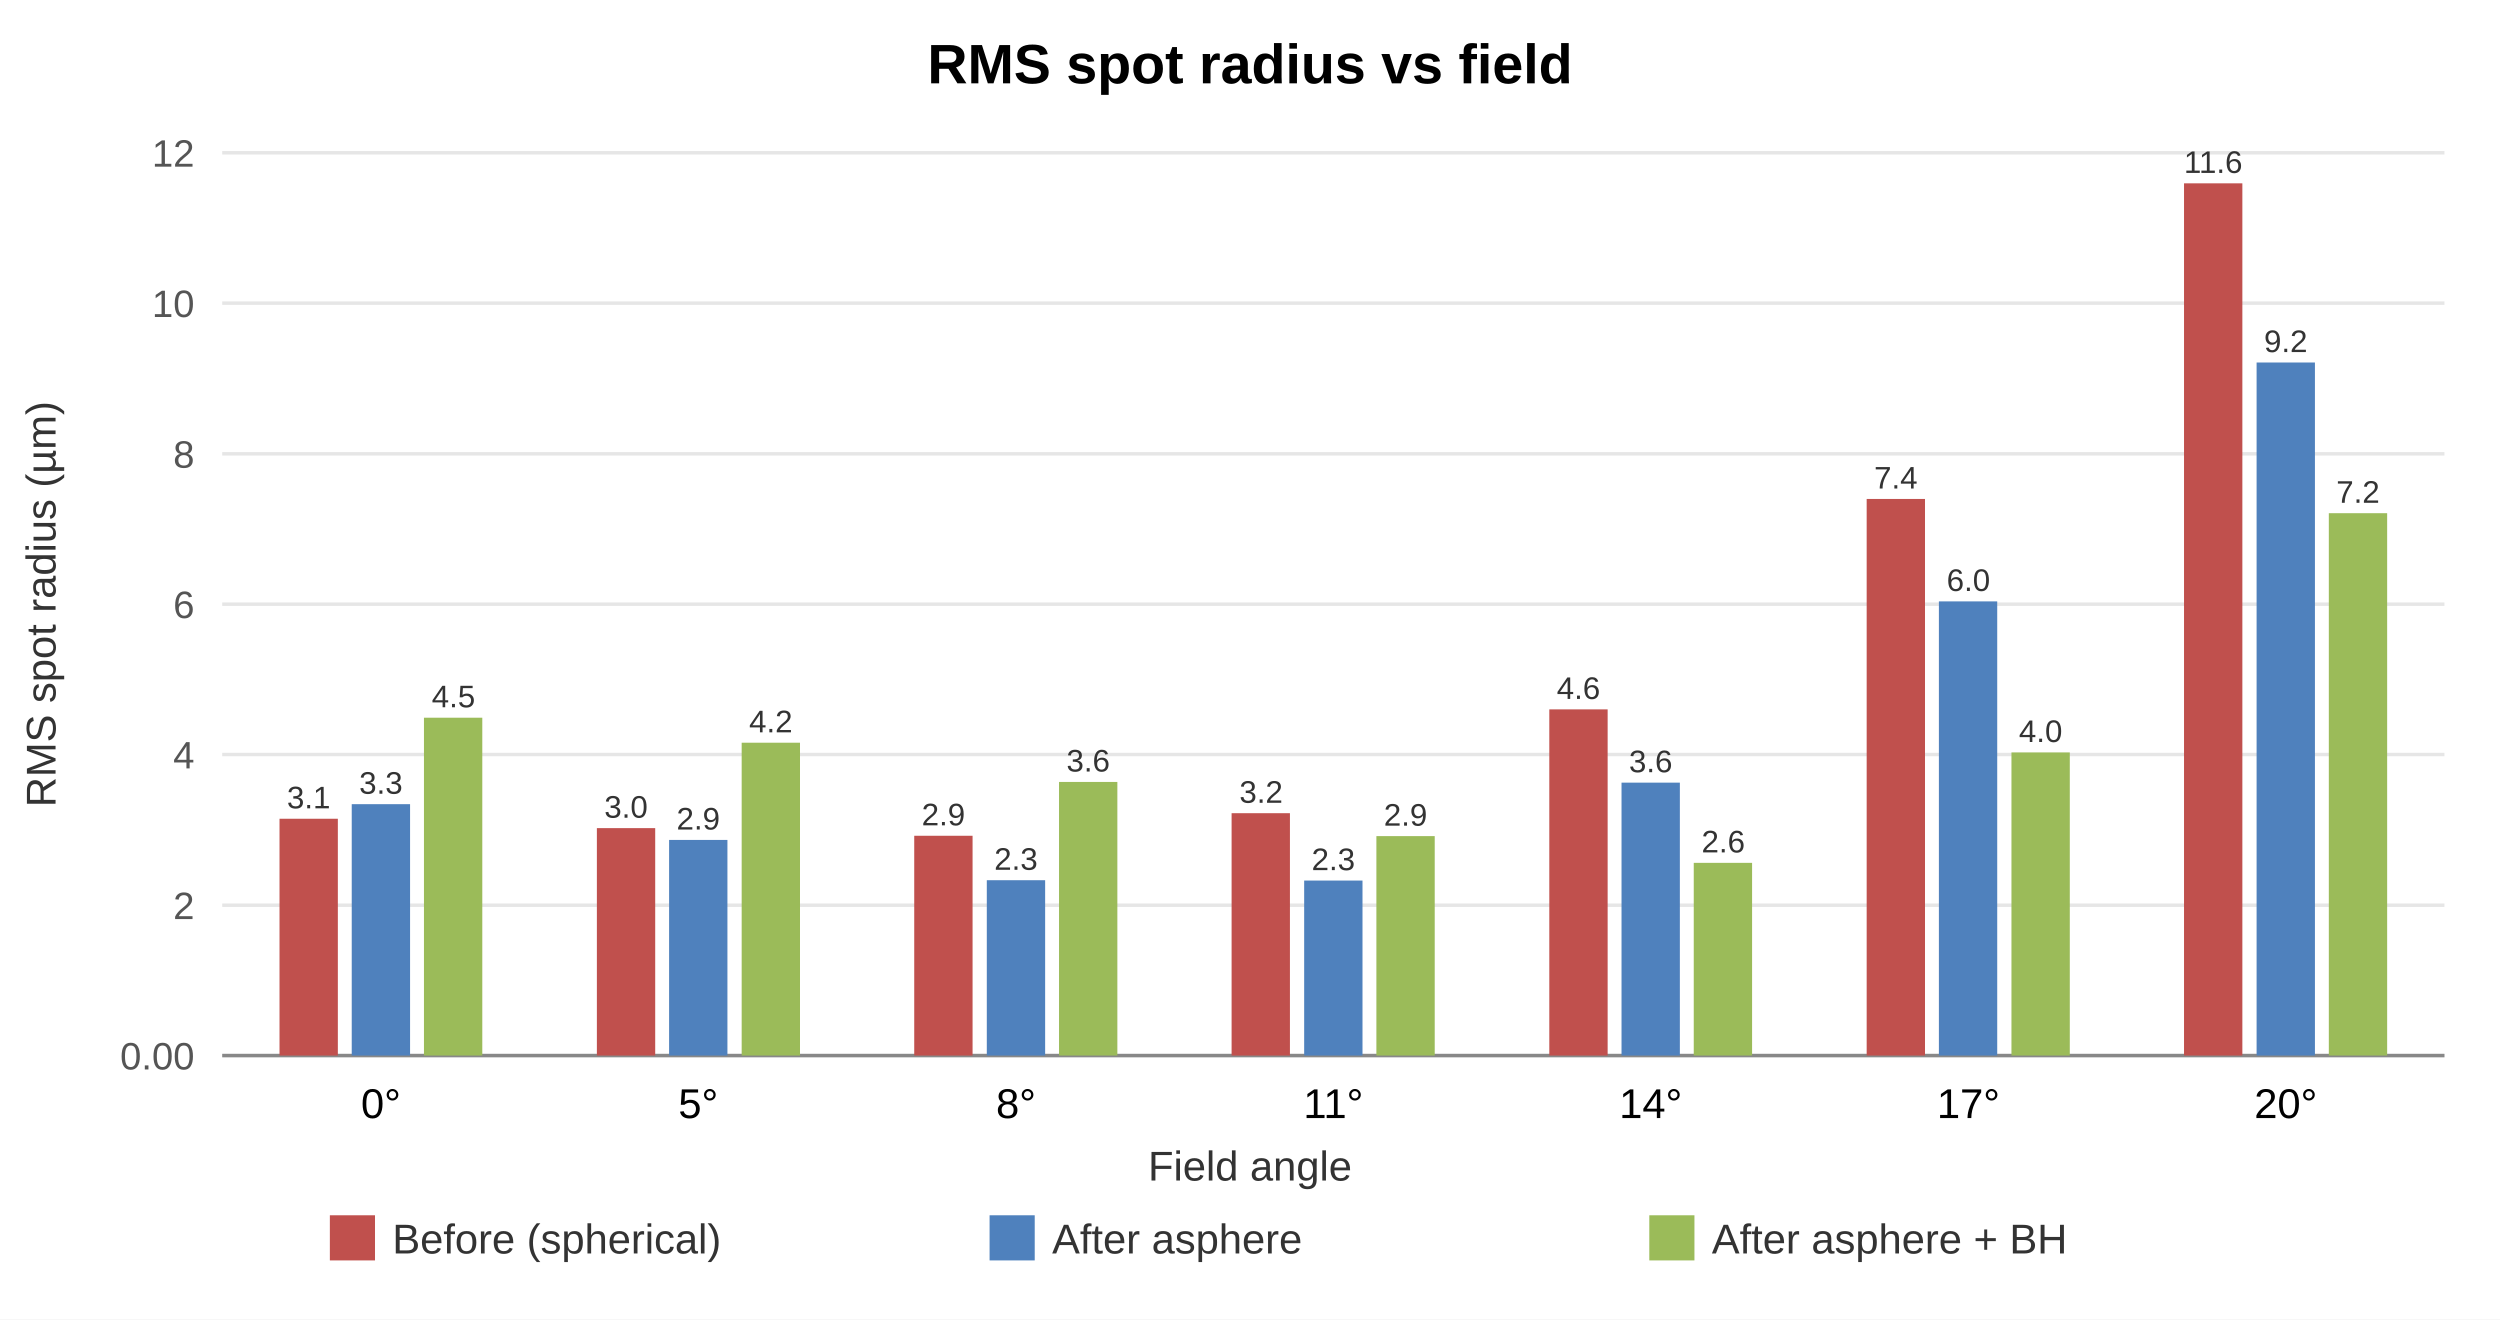
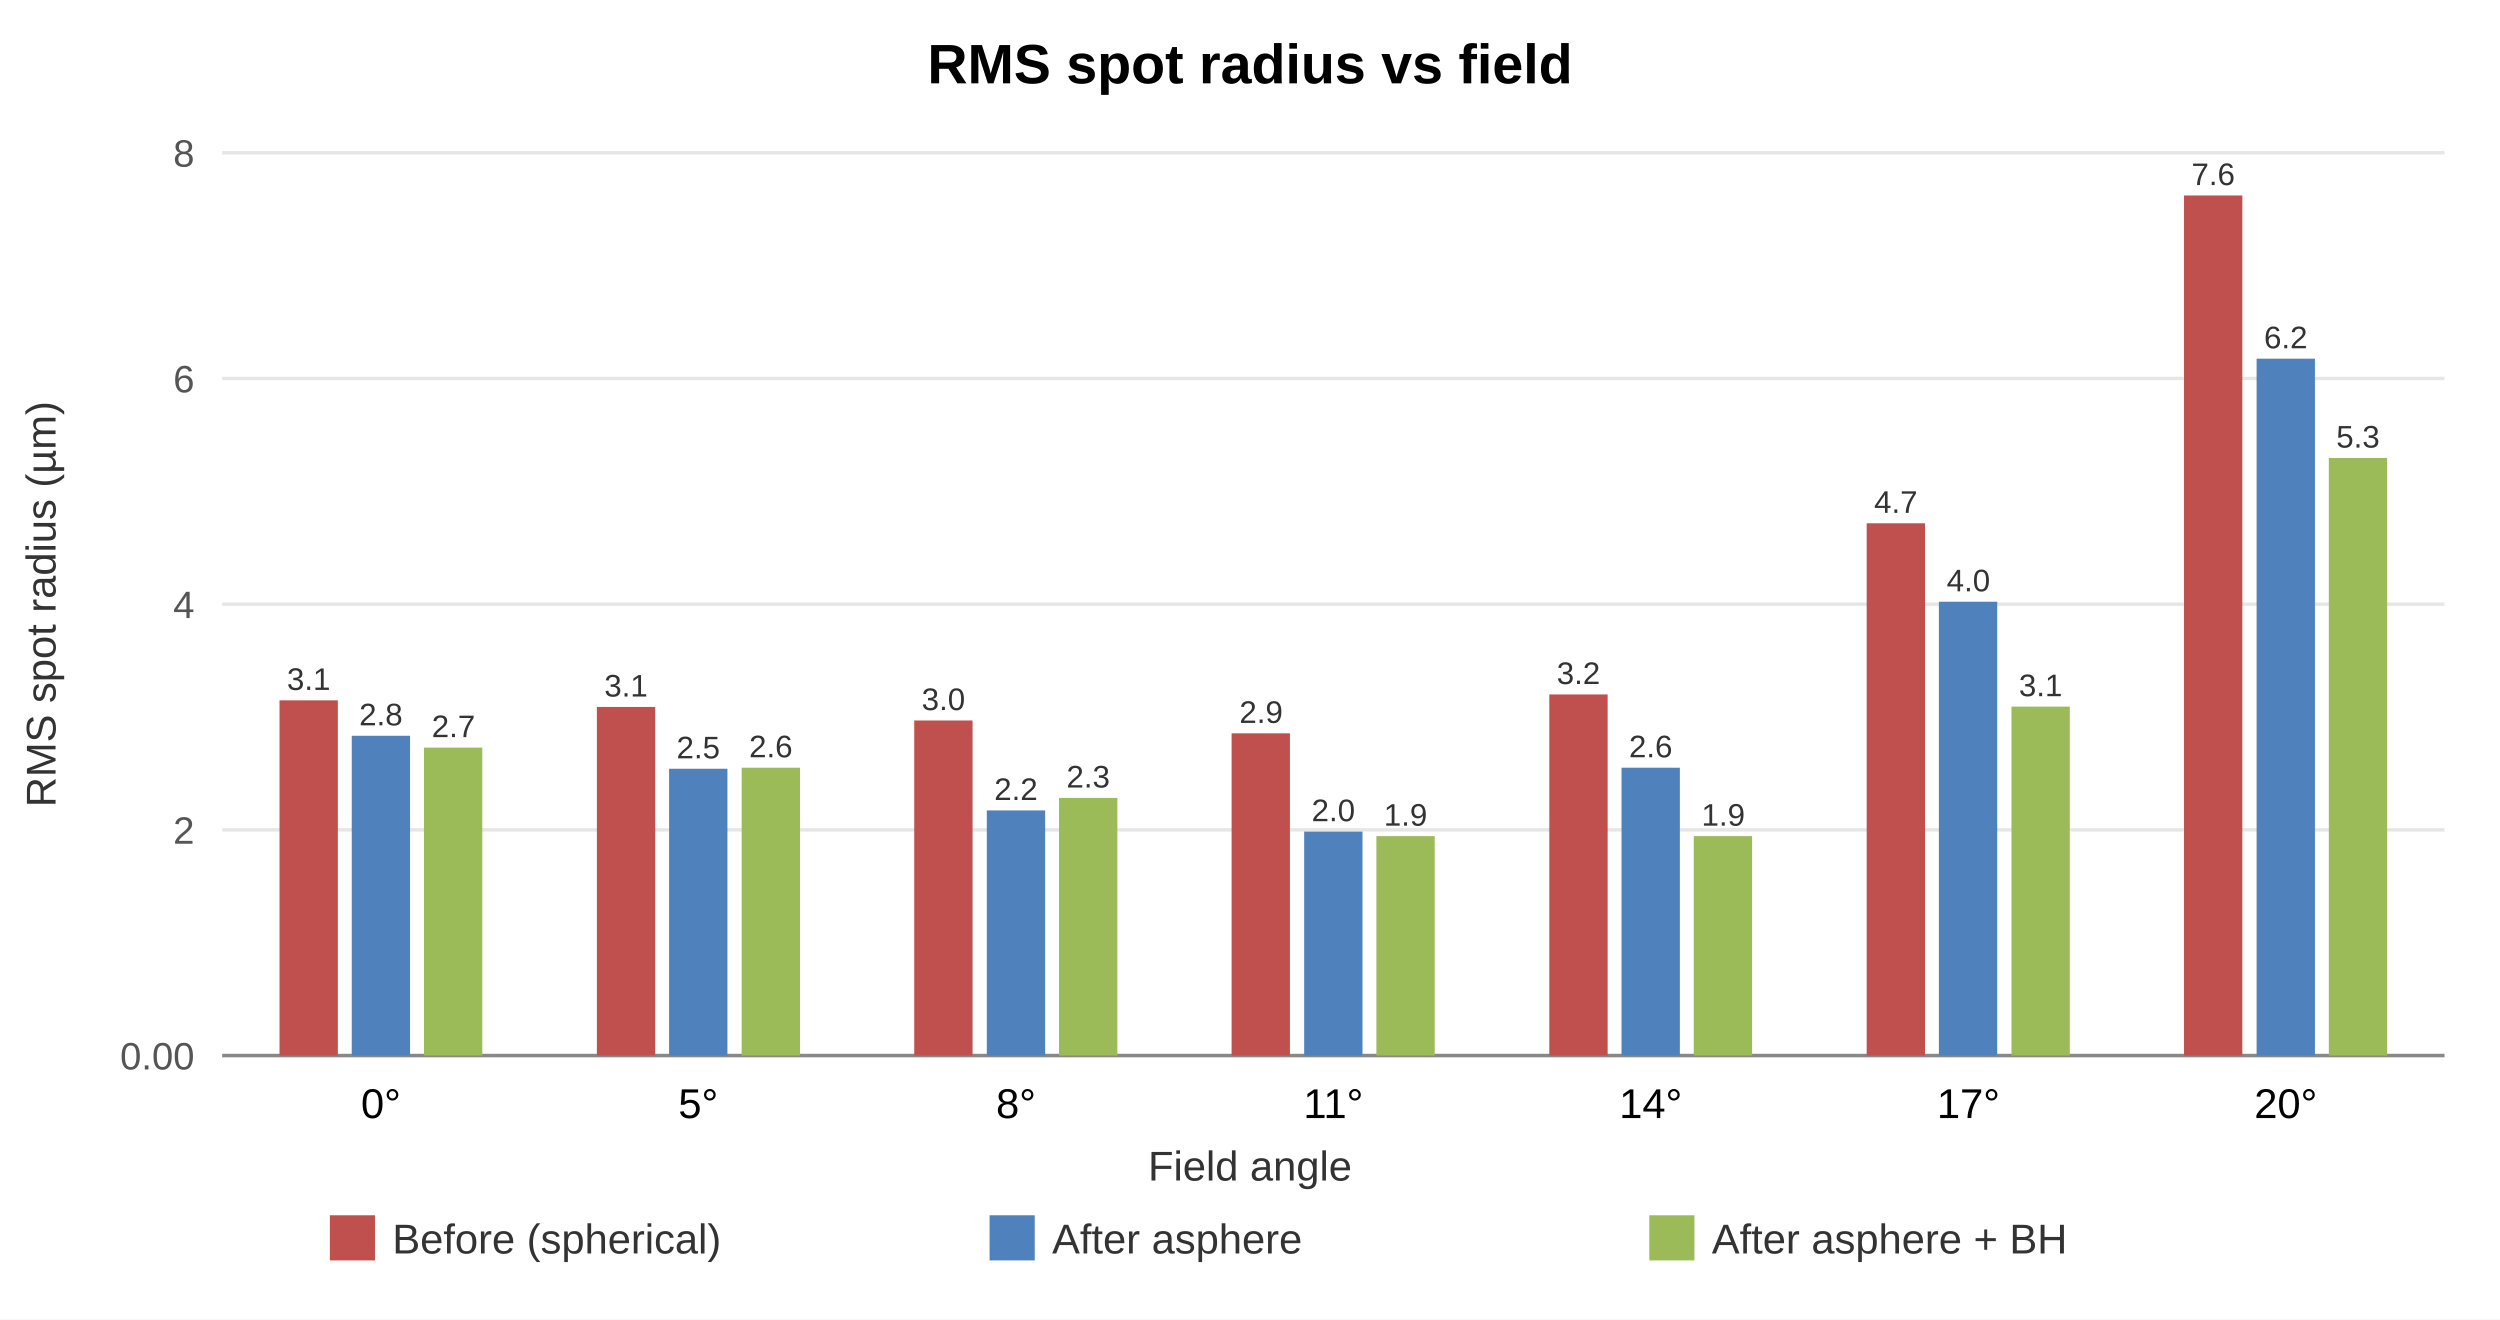
<svg xmlns="http://www.w3.org/2000/svg" viewBox="0 0 720 380" font-family="Segoe UI, Arial, sans-serif">
  <rect width="720" height="380" fill="white" />
  <text x="360" y="24" text-anchor="middle" font-size="16" font-weight="600">RMS spot radius vs field</text>
  <line x1="64" y1="304.0" x2="704" y2="304.0" stroke="#e6e6e6" />
  <text x="56" y="308.0" text-anchor="end" font-size="11" fill="#555">0.00</text>
-   <line x1="64" y1="260.7" x2="704" y2="260.7" stroke="#e6e6e6" />
-   <text x="56" y="264.7" text-anchor="end" font-size="11" fill="#555">2</text>
-   <line x1="64" y1="217.3" x2="704" y2="217.3" stroke="#e6e6e6" />
-   <text x="56" y="221.3" text-anchor="end" font-size="11" fill="#555">4</text>
+   <line x1="64" y1="239.0" x2="704" y2="239.0" stroke="#e6e6e6" />
+   <text x="56" y="243.0" text-anchor="end" font-size="11" fill="#555">2</text>
  <line x1="64" y1="174.0" x2="704" y2="174.0" stroke="#e6e6e6" />
-   <text x="56" y="178.0" text-anchor="end" font-size="11" fill="#555">6</text>
-   <line x1="64" y1="130.7" x2="704" y2="130.7" stroke="#e6e6e6" />
-   <text x="56" y="134.7" text-anchor="end" font-size="11" fill="#555">8</text>
-   <line x1="64" y1="87.3" x2="704" y2="87.3" stroke="#e6e6e6" />
-   <text x="56" y="91.3" text-anchor="end" font-size="11" fill="#555">10</text>
+   <text x="56" y="178.0" text-anchor="end" font-size="11" fill="#555">4</text>
+   <line x1="64" y1="109.0" x2="704" y2="109.0" stroke="#e6e6e6" />
+   <text x="56" y="113.0" text-anchor="end" font-size="11" fill="#555">6</text>
  <line x1="64" y1="44.0" x2="704" y2="44.0" stroke="#e6e6e6" />
-   <text x="56" y="48.0" text-anchor="end" font-size="11" fill="#555">12</text>
+   <text x="56" y="48.0" text-anchor="end" font-size="11" fill="#555">8</text>
  <text x="16" y="174" text-anchor="middle" font-size="12" fill="#333" transform="rotate(-90 16 174)">RMS spot radius (µm)</text>
  <line x1="64" y1="304" x2="704" y2="304" stroke="#888" />
-   <rect x="80.5" y="235.8" width="16.8" height="68.2" fill="#c0504d" />
-   <text x="88.9" y="232.8" text-anchor="middle" font-size="9" fill="#333">3.1</text>
-   <rect x="101.3" y="231.6" width="16.8" height="72.4" fill="#4f81bd" />
-   <text x="109.7" y="228.6" text-anchor="middle" font-size="9" fill="#333">3.3</text>
-   <rect x="122.1" y="206.7" width="16.8" height="97.3" fill="#9bbb59" />
-   <text x="130.6" y="203.7" text-anchor="middle" font-size="9" fill="#333">4.5</text>
+   <rect x="80.5" y="201.7" width="16.8" height="102.3" fill="#c0504d" />
+   <text x="88.9" y="198.7" text-anchor="middle" font-size="9" fill="#333">3.1</text>
+   <rect x="101.3" y="211.9" width="16.8" height="92.1" fill="#4f81bd" />
+   <text x="109.7" y="208.9" text-anchor="middle" font-size="9" fill="#333">2.8</text>
+   <rect x="122.1" y="215.3" width="16.8" height="88.7" fill="#9bbb59" />
+   <text x="130.6" y="212.3" text-anchor="middle" font-size="9" fill="#333">2.7</text>
  <text x="109.7" y="322" text-anchor="middle" font-size="12">0°</text>
-   <rect x="171.9" y="238.5" width="16.8" height="65.5" fill="#c0504d" />
-   <text x="180.3" y="235.5" text-anchor="middle" font-size="9" fill="#333">3.0</text>
-   <rect x="192.7" y="241.9" width="16.8" height="62.1" fill="#4f81bd" />
-   <text x="201.1" y="238.9" text-anchor="middle" font-size="9" fill="#333">2.9</text>
-   <rect x="213.6" y="213.9" width="16.8" height="90.1" fill="#9bbb59" />
-   <text x="222.0" y="210.9" text-anchor="middle" font-size="9" fill="#333">4.2</text>
+   <rect x="171.9" y="203.6" width="16.8" height="100.4" fill="#c0504d" />
+   <text x="180.3" y="200.6" text-anchor="middle" font-size="9" fill="#333">3.1</text>
+   <rect x="192.7" y="221.4" width="16.8" height="82.6" fill="#4f81bd" />
+   <text x="201.1" y="218.4" text-anchor="middle" font-size="9" fill="#333">2.5</text>
+   <rect x="213.6" y="221.1" width="16.8" height="82.9" fill="#9bbb59" />
+   <text x="222.0" y="218.1" text-anchor="middle" font-size="9" fill="#333">2.6</text>
  <text x="201.1" y="322" text-anchor="middle" font-size="12">5°</text>
-   <rect x="263.3" y="240.7" width="16.8" height="63.3" fill="#c0504d" />
-   <text x="271.7" y="237.7" text-anchor="middle" font-size="9" fill="#333">2.9</text>
-   <rect x="284.2" y="253.5" width="16.8" height="50.5" fill="#4f81bd" />
-   <text x="292.6" y="250.5" text-anchor="middle" font-size="9" fill="#333">2.3</text>
-   <rect x="305.0" y="225.2" width="16.8" height="78.8" fill="#9bbb59" />
-   <text x="313.4" y="222.2" text-anchor="middle" font-size="9" fill="#333">3.6</text>
+   <rect x="263.3" y="207.5" width="16.8" height="96.5" fill="#c0504d" />
+   <text x="271.7" y="204.5" text-anchor="middle" font-size="9" fill="#333">3.0</text>
+   <rect x="284.2" y="233.4" width="16.8" height="70.6" fill="#4f81bd" />
+   <text x="292.6" y="230.4" text-anchor="middle" font-size="9" fill="#333">2.2</text>
+   <rect x="305.0" y="229.8" width="16.8" height="74.2" fill="#9bbb59" />
+   <text x="313.4" y="226.8" text-anchor="middle" font-size="9" fill="#333">2.3</text>
  <text x="292.6" y="322" text-anchor="middle" font-size="12">8°</text>
-   <rect x="354.7" y="234.2" width="16.8" height="69.8" fill="#c0504d" />
-   <text x="363.2" y="231.2" text-anchor="middle" font-size="9" fill="#333">3.2</text>
-   <rect x="375.6" y="253.6" width="16.8" height="50.4" fill="#4f81bd" />
-   <text x="384.0" y="250.6" text-anchor="middle" font-size="9" fill="#333">2.3</text>
+   <rect x="354.7" y="211.2" width="16.8" height="92.8" fill="#c0504d" />
+   <text x="363.2" y="208.2" text-anchor="middle" font-size="9" fill="#333">2.9</text>
+   <rect x="375.6" y="239.5" width="16.8" height="64.5" fill="#4f81bd" />
+   <text x="384.0" y="236.5" text-anchor="middle" font-size="9" fill="#333">2.0</text>
  <rect x="396.4" y="240.8" width="16.8" height="63.2" fill="#9bbb59" />
-   <text x="404.8" y="237.8" text-anchor="middle" font-size="9" fill="#333">2.9</text>
+   <text x="404.8" y="237.8" text-anchor="middle" font-size="9" fill="#333">1.9</text>
  <text x="384.0" y="322" text-anchor="middle" font-size="12">11°</text>
-   <rect x="446.2" y="204.3" width="16.8" height="99.7" fill="#c0504d" />
-   <text x="454.6" y="201.3" text-anchor="middle" font-size="9" fill="#333">4.6</text>
-   <rect x="467.0" y="225.4" width="16.8" height="78.6" fill="#4f81bd" />
-   <text x="475.4" y="222.4" text-anchor="middle" font-size="9" fill="#333">3.6</text>
-   <rect x="487.8" y="248.5" width="16.8" height="55.5" fill="#9bbb59" />
-   <text x="496.3" y="245.5" text-anchor="middle" font-size="9" fill="#333">2.6</text>
+   <rect x="446.2" y="200.0" width="16.8" height="104.0" fill="#c0504d" />
+   <text x="454.6" y="197.0" text-anchor="middle" font-size="9" fill="#333">3.2</text>
+   <rect x="467.0" y="221.1" width="16.8" height="82.9" fill="#4f81bd" />
+   <text x="475.4" y="218.1" text-anchor="middle" font-size="9" fill="#333">2.6</text>
+   <rect x="487.8" y="240.8" width="16.8" height="63.2" fill="#9bbb59" />
+   <text x="496.3" y="237.8" text-anchor="middle" font-size="9" fill="#333">1.9</text>
  <text x="475.4" y="322" text-anchor="middle" font-size="12">14°</text>
-   <rect x="537.6" y="143.7" width="16.8" height="160.3" fill="#c0504d" />
-   <text x="546.0" y="140.7" text-anchor="middle" font-size="9" fill="#333">7.4</text>
-   <rect x="558.4" y="173.2" width="16.8" height="130.8" fill="#4f81bd" />
-   <text x="566.9" y="170.2" text-anchor="middle" font-size="9" fill="#333">6.0</text>
-   <rect x="579.3" y="216.7" width="16.8" height="87.3" fill="#9bbb59" />
-   <text x="587.7" y="213.7" text-anchor="middle" font-size="9" fill="#333">4.0</text>
+   <rect x="537.6" y="150.7" width="16.8" height="153.3" fill="#c0504d" />
+   <text x="546.0" y="147.7" text-anchor="middle" font-size="9" fill="#333">4.7</text>
+   <rect x="558.4" y="173.3" width="16.8" height="130.7" fill="#4f81bd" />
+   <text x="566.9" y="170.3" text-anchor="middle" font-size="9" fill="#333">4.0</text>
+   <rect x="579.3" y="203.5" width="16.8" height="100.5" fill="#9bbb59" />
+   <text x="587.7" y="200.5" text-anchor="middle" font-size="9" fill="#333">3.1</text>
  <text x="566.9" y="322" text-anchor="middle" font-size="12">17°</text>
-   <rect x="629.0" y="52.8" width="16.8" height="251.2" fill="#c0504d" />
-   <text x="637.4" y="49.8" text-anchor="middle" font-size="9" fill="#333">11.6</text>
-   <rect x="649.9" y="104.4" width="16.8" height="199.6" fill="#4f81bd" />
-   <text x="658.3" y="101.4" text-anchor="middle" font-size="9" fill="#333">9.2</text>
-   <rect x="670.7" y="147.8" width="16.8" height="156.2" fill="#9bbb59" />
-   <text x="679.1" y="144.8" text-anchor="middle" font-size="9" fill="#333">7.2</text>
+   <rect x="629.0" y="56.3" width="16.8" height="247.7" fill="#c0504d" />
+   <text x="637.4" y="53.3" text-anchor="middle" font-size="9" fill="#333">7.6</text>
+   <rect x="649.9" y="103.3" width="16.8" height="200.7" fill="#4f81bd" />
+   <text x="658.3" y="100.3" text-anchor="middle" font-size="9" fill="#333">6.2</text>
+   <rect x="670.7" y="131.9" width="16.8" height="172.1" fill="#9bbb59" />
+   <text x="679.1" y="128.9" text-anchor="middle" font-size="9" fill="#333">5.3</text>
  <text x="658.3" y="322" text-anchor="middle" font-size="12">20°</text>
  <text x="360" y="340" text-anchor="middle" font-size="12" fill="#333">Field angle</text>
  <rect x="95" y="350" width="13" height="13" fill="#c0504d" />
  <text x="113" y="361" font-size="12" fill="#333">Before (spherical)</text>
  <rect x="285" y="350" width="13" height="13" fill="#4f81bd" />
  <text x="303" y="361" font-size="12" fill="#333">After asphere</text>
  <rect x="475" y="350" width="13" height="13" fill="#9bbb59" />
  <text x="493" y="361" font-size="12" fill="#333">After asphere + BH</text>
</svg>
